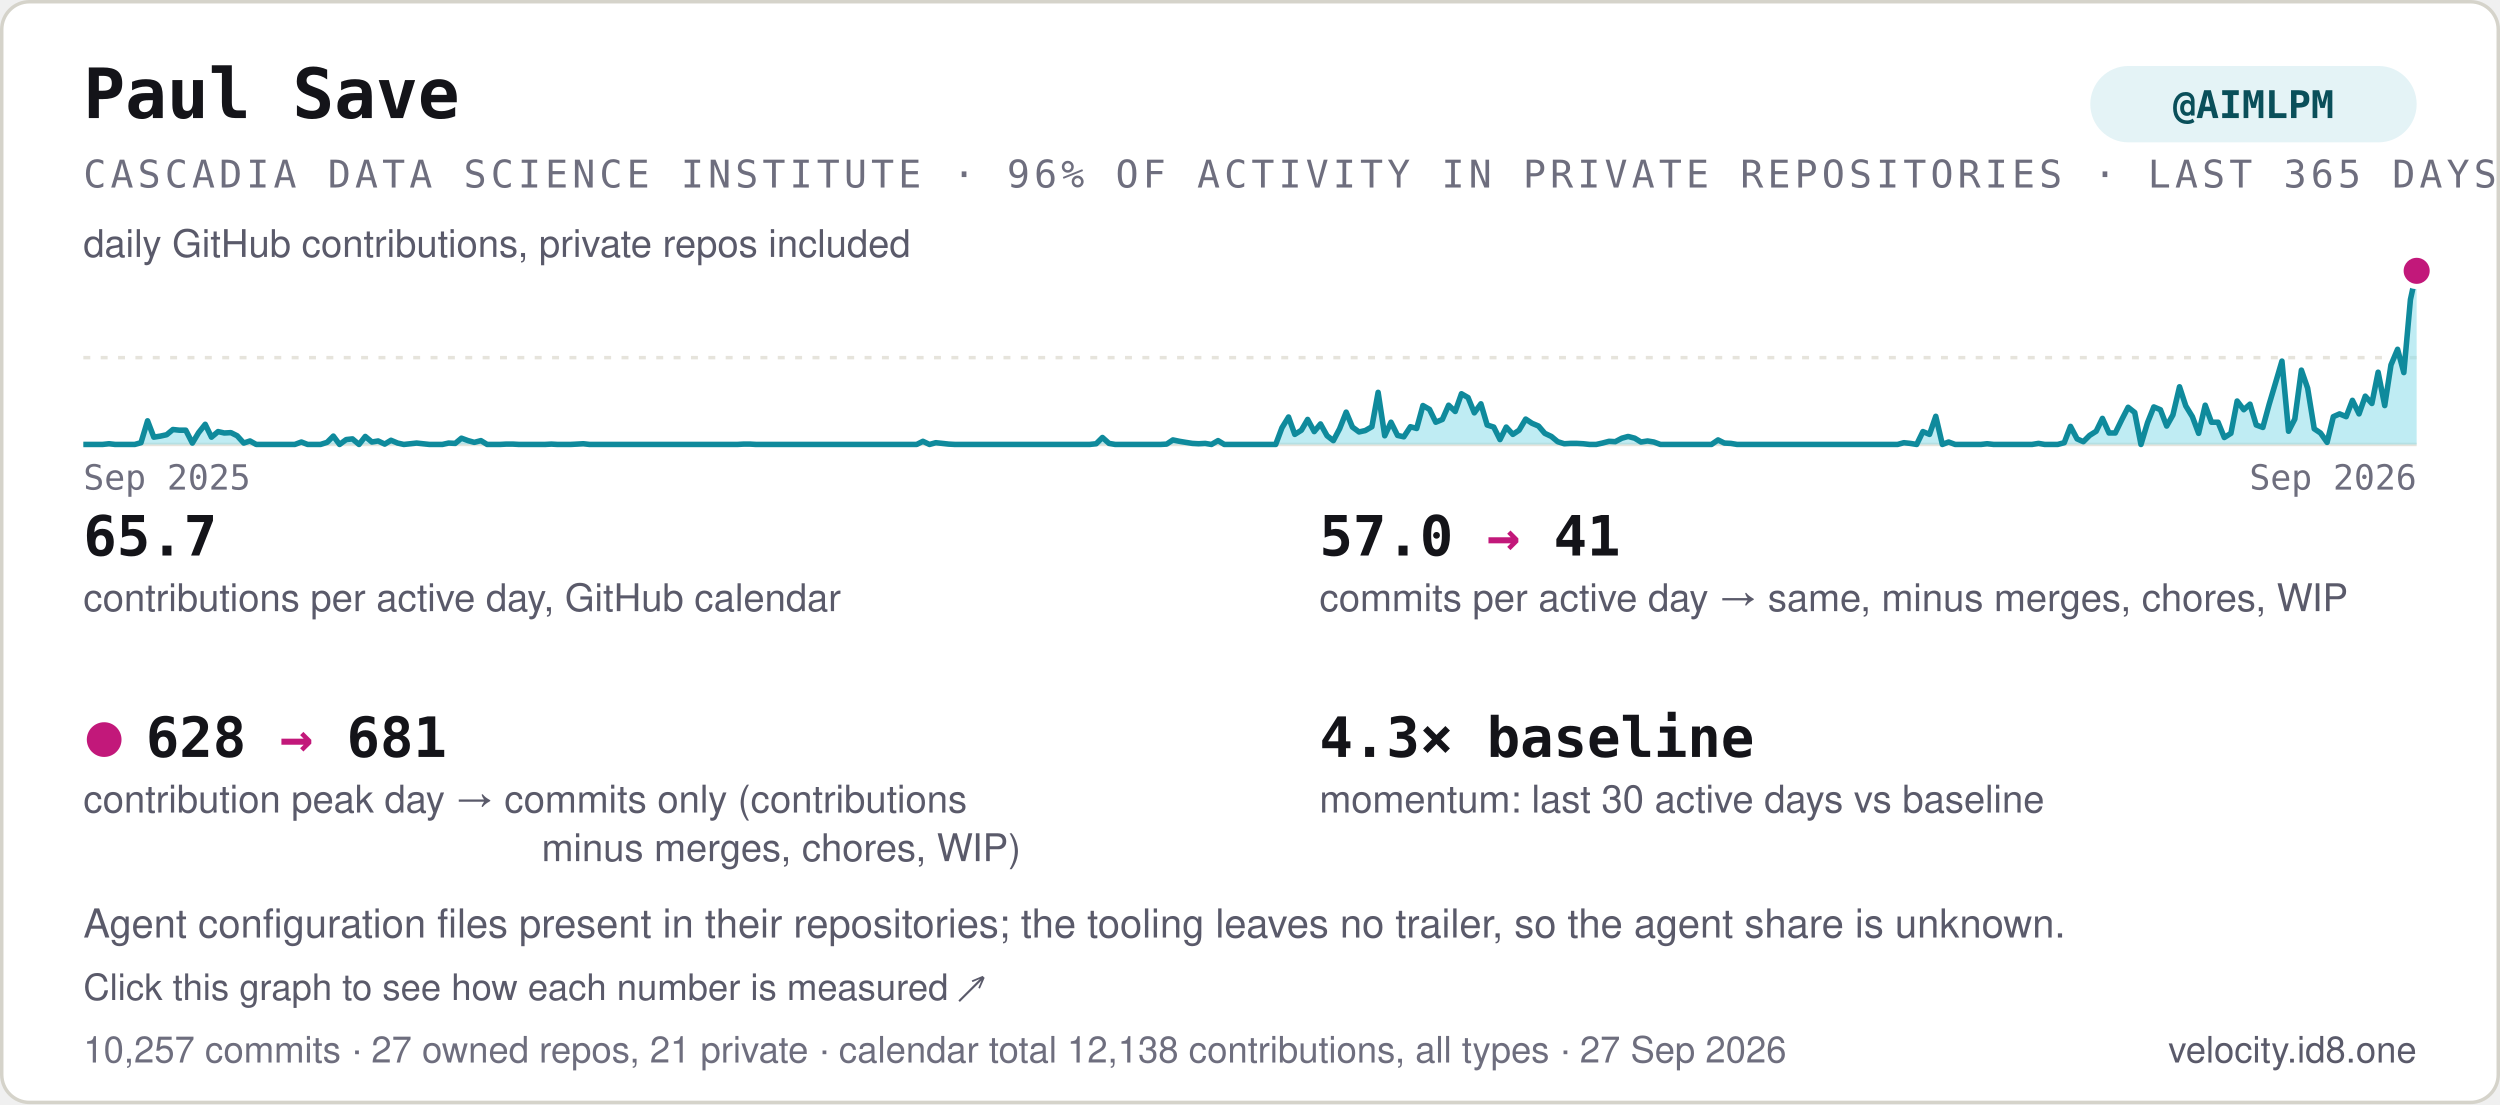
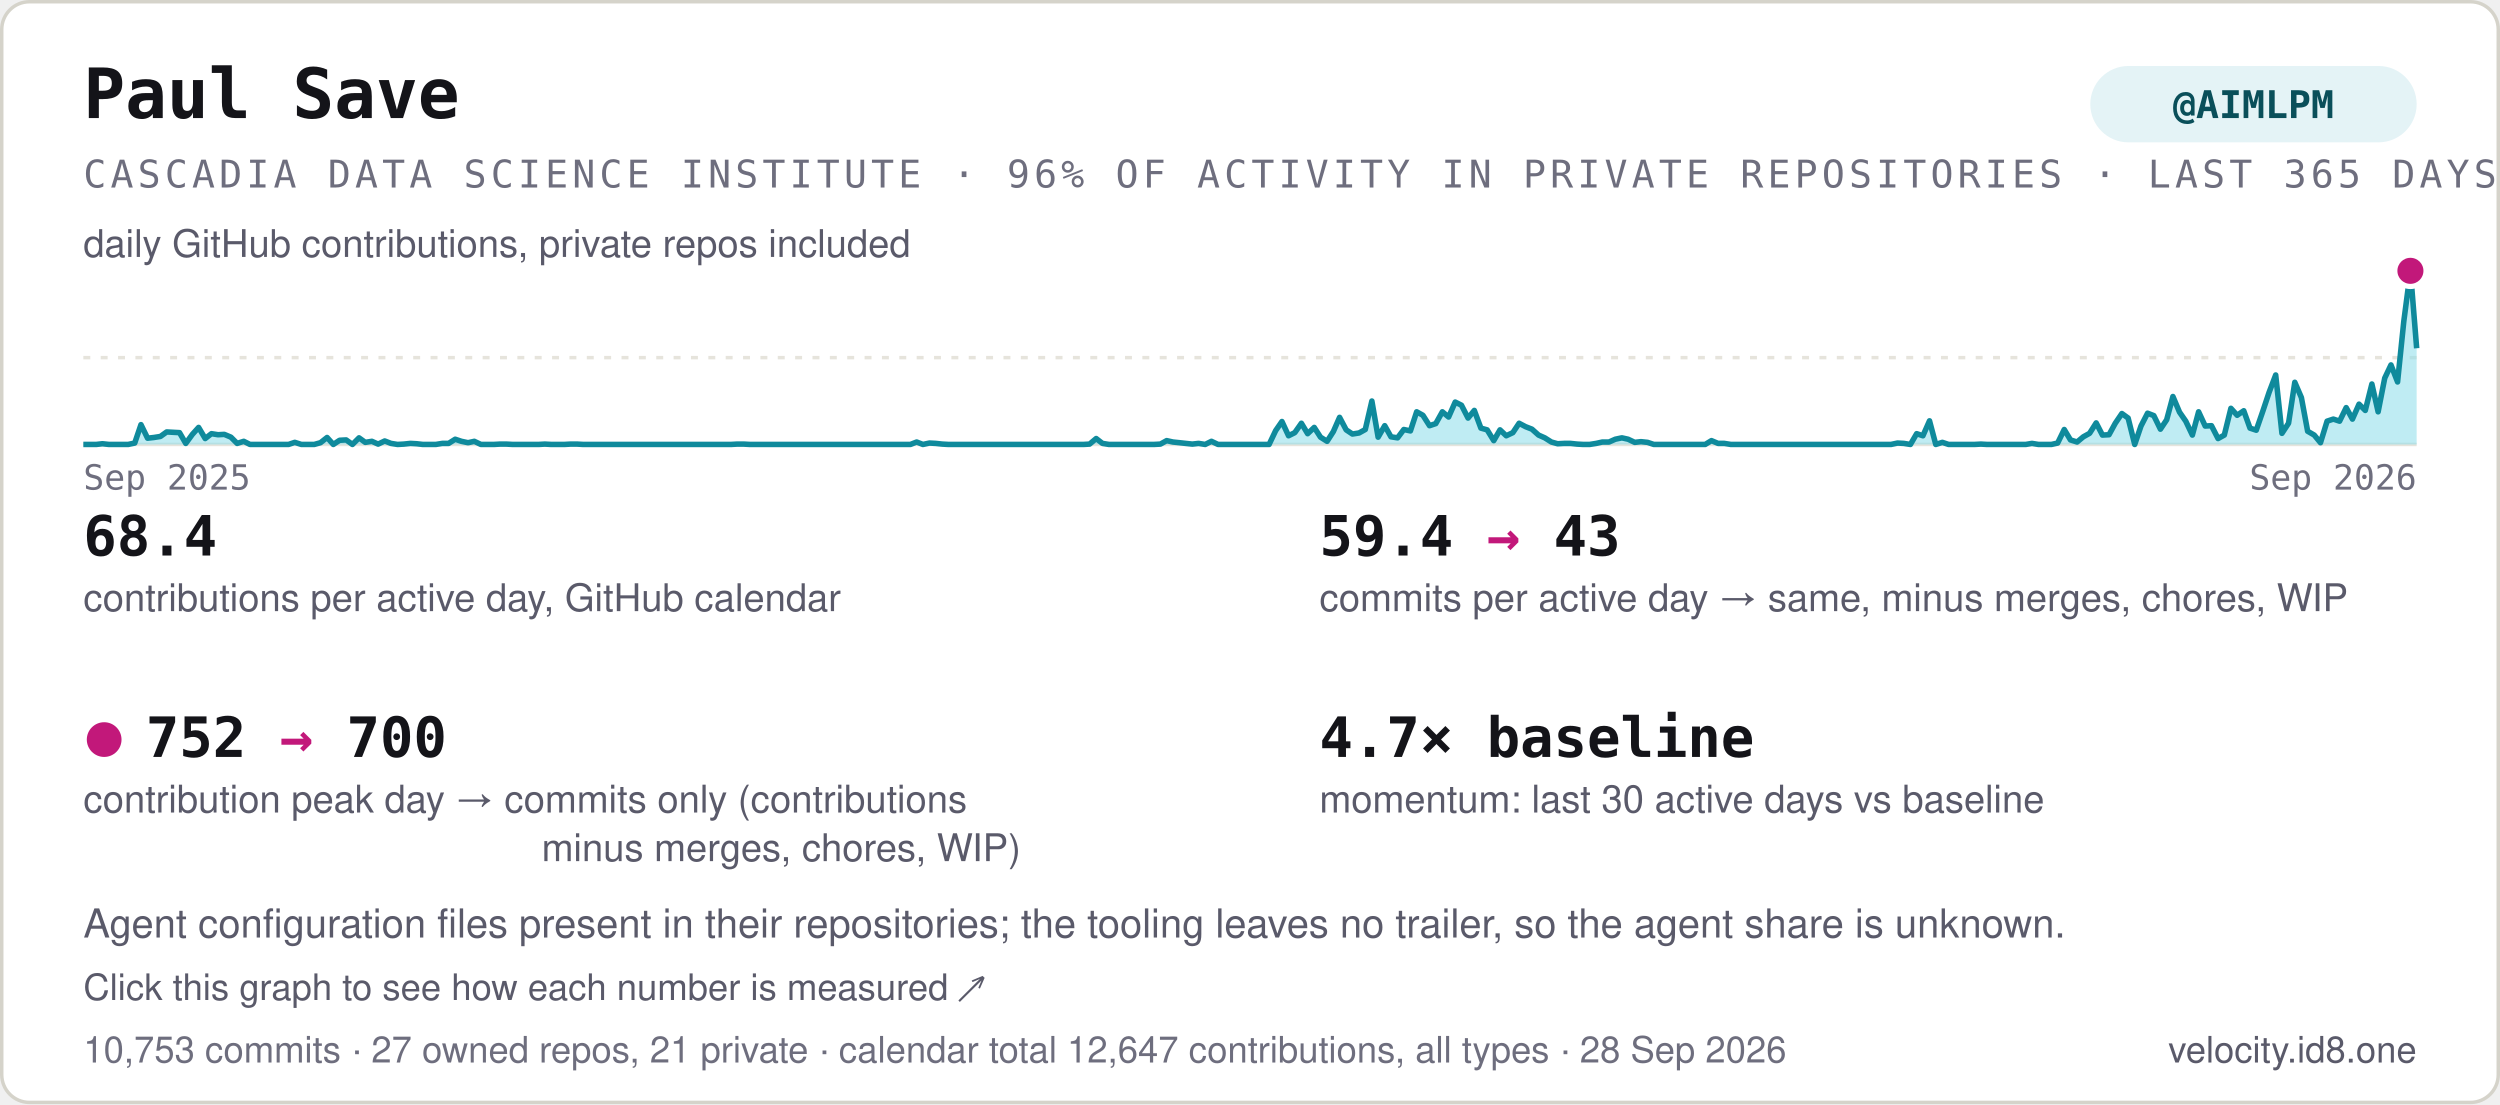
<svg xmlns="http://www.w3.org/2000/svg" width="720" height="318" viewBox="0 0 720 318" role="img" aria-label="Paul Save: Velocity Graph">
  <rect x="0.5" y="0.5" width="719" height="317" rx="8" fill="#FFFFFF" stroke="#D5D3CA" />
  <text x="24" y="34" font-family="Departure Mono, JetBrains Mono, ui-monospace, Menlo, monospace" font-size="20" font-weight="700" fill="#141419">Paul Save</text>
  <text x="24" y="54" font-family="Departure Mono, JetBrains Mono, ui-monospace, Menlo, monospace" font-size="11" letter-spacing="1.2" fill="#6E6E7E">CASCADIA DATA SCIENCE INSTITUTE · 96% OF ACTIVITY IN PRIVATE REPOSITORIES · LAST 365 DAYS</text>
  <rect x="602" y="19" width="94" height="22" rx="11" fill="#E4F3F6" />
  <text x="649" y="34" text-anchor="middle" font-family="Departure Mono, JetBrains Mono, ui-monospace, Menlo, monospace" font-size="11" font-weight="600" fill="#0A4F5A">@AIMLPM</text>
  <line x1="24" x2="696" y1="128" y2="128" stroke="#E6E4DC" />
  <line x1="24" x2="696" y1="103.0" y2="103.0" stroke="#E6E4DC" stroke-dasharray="2 3" />
-   <path d="M24.0,128.0 L25.8,128.0 L27.7,128.0 L29.5,128.0 L31.4,127.8 L33.2,128.0 L35.1,128.0 L36.9,128.0 L38.8,128.0 L40.6,127.5 L42.5,121.2 L44.3,125.9 L46.2,125.6 L48.0,125.2 L49.8,123.7 L51.7,123.9 L53.5,123.9 L55.4,127.6 L57.2,124.6 L59.1,122.2 L60.9,125.9 L62.8,124.3 L64.6,124.7 L66.5,124.6 L68.3,125.5 L70.2,127.6 L72.0,127.0 L73.8,128.0 L75.7,128.0 L77.5,128.0 L79.4,128.0 L81.2,128.0 L83.1,128.0 L84.9,128.0 L86.8,127.3 L88.6,128.0 L90.5,128.0 L92.3,128.0 L94.2,127.4 L96.0,125.6 L97.8,128.0 L99.7,126.6 L101.5,126.4 L103.4,128.0 L105.2,125.7 L107.1,127.3 L108.9,127.0 L110.8,127.9 L112.6,126.8 L114.5,127.6 L116.3,128.0 L118.2,127.8 L120.0,127.6 L121.8,127.8 L123.7,128.0 L125.5,128.0 L127.4,128.0 L129.2,127.6 L131.1,127.7 L132.9,126.2 L134.8,126.9 L136.6,127.4 L138.5,126.9 L140.3,128.0 L142.2,128.0 L144.0,128.0 L145.8,127.9 L147.7,127.9 L149.5,128.0 L151.4,128.0 L153.2,128.0 L155.1,128.0 L156.9,128.0 L158.8,127.9 L160.6,128.0 L162.5,128.0 L164.3,128.0 L166.2,127.9 L168.0,127.8 L169.8,128.0 L171.7,128.0 L173.5,128.0 L175.4,128.0 L177.2,128.0 L179.1,128.0 L180.9,128.0 L182.8,128.0 L184.6,128.0 L186.5,128.0 L188.3,128.0 L190.2,128.0 L192.0,128.0 L193.8,128.0 L195.7,128.0 L197.5,128.0 L199.4,128.0 L201.2,128.0 L203.1,128.0 L204.9,128.0 L206.8,128.0 L208.6,128.0 L210.5,128.0 L212.3,128.0 L214.2,127.9 L216.0,127.9 L217.8,128.0 L219.7,128.0 L221.5,128.0 L223.4,128.0 L225.2,128.0 L227.1,128.0 L228.9,128.0 L230.8,128.0 L232.6,128.0 L234.5,128.0 L236.3,128.0 L238.2,128.0 L240.0,128.0 L241.8,128.0 L243.7,128.0 L245.5,128.0 L247.4,128.0 L249.2,128.0 L251.1,128.0 L252.9,128.0 L254.8,128.0 L256.6,128.0 L258.5,128.0 L260.3,128.0 L262.2,128.0 L264.0,128.0 L265.8,127.1 L267.7,128.0 L269.5,127.5 L271.4,127.7 L273.2,127.9 L275.1,128.0 L276.9,128.0 L278.8,128.0 L280.6,128.0 L282.5,128.0 L284.3,128.0 L286.2,128.0 L288.0,128.0 L289.8,128.0 L291.7,128.0 L293.5,128.0 L295.4,128.0 L297.2,128.0 L299.1,128.0 L300.9,128.0 L302.8,128.0 L304.6,128.0 L306.5,128.0 L308.3,128.0 L310.2,128.0 L312.0,128.0 L313.8,128.0 L315.7,127.8 L317.5,126.0 L319.4,127.7 L321.2,128.0 L323.1,128.0 L324.9,128.0 L326.8,128.0 L328.6,128.0 L330.5,128.0 L332.3,128.0 L334.2,128.0 L336.0,127.9 L337.8,126.7 L339.7,127.1 L341.5,127.4 L343.4,127.7 L345.2,127.8 L347.1,127.7 L348.9,128.0 L350.8,126.9 L352.6,128.0 L354.5,128.0 L356.3,128.0 L358.2,128.0 L360.0,128.0 L361.8,128.0 L363.7,128.0 L365.5,128.0 L367.4,128.0 L369.2,123.2 L371.1,120.1 L372.9,125.1 L374.8,123.9 L376.6,120.8 L378.5,124.3 L380.3,122.1 L382.2,125.5 L384.0,126.9 L385.8,123.5 L387.7,118.7 L389.5,123.0 L391.4,124.4 L393.2,124.0 L395.1,122.9 L396.9,113.0 L398.8,125.5 L400.6,121.6 L402.5,125.4 L404.3,125.8 L406.2,122.9 L408.0,123.4 L409.8,116.8 L411.7,117.9 L413.5,121.6 L415.4,120.8 L417.2,116.7 L419.1,118.5 L420.9,113.4 L422.8,114.5 L424.6,118.9 L426.5,116.3 L428.3,122.4 L430.2,123.0 L432.0,126.6 L433.8,123.0 L435.7,125.1 L437.5,123.9 L439.4,120.7 L441.2,121.9 L443.1,122.7 L444.9,124.8 L446.8,125.7 L448.6,127.2 L450.5,127.8 L452.3,127.7 L454.2,127.7 L456.0,127.8 L457.8,128.0 L459.7,128.0 L461.5,127.6 L463.4,127.1 L465.2,127.2 L467.1,126.2 L468.9,125.7 L470.8,126.2 L472.6,127.3 L474.5,127.0 L476.3,127.3 L478.2,128.0 L480.0,128.0 L481.8,128.0 L483.7,128.0 L485.5,128.0 L487.4,128.0 L489.2,128.0 L491.1,128.0 L492.9,128.0 L494.8,126.7 L496.6,127.6 L498.5,127.7 L500.3,128.0 L502.2,128.0 L504.0,128.0 L505.8,128.0 L507.7,128.0 L509.5,128.0 L511.4,128.0 L513.2,128.0 L515.1,128.0 L516.9,128.0 L518.8,128.0 L520.6,128.0 L522.5,128.0 L524.3,128.0 L526.2,128.0 L528.0,128.0 L529.8,128.0 L531.7,128.0 L533.5,128.0 L535.4,128.0 L537.2,128.0 L539.1,128.0 L540.9,128.0 L542.8,128.0 L544.6,128.0 L546.5,128.0 L548.3,127.5 L550.2,127.7 L552.0,128.0 L553.8,124.3 L555.7,125.1 L557.5,119.9 L559.4,128.0 L561.2,127.3 L563.1,128.0 L564.9,128.0 L566.8,128.0 L568.6,128.0 L570.5,128.0 L572.3,127.8 L574.2,128.0 L576.0,128.0 L577.8,128.0 L579.7,128.0 L581.5,128.0 L583.4,128.0 L585.2,128.0 L587.1,127.7 L588.9,128.0 L590.8,128.0 L592.6,128.0 L594.5,127.5 L596.3,122.8 L598.2,126.4 L600.0,127.2 L601.8,125.4 L603.7,124.2 L605.5,120.5 L607.4,124.7 L609.2,124.7 L611.1,120.8 L612.9,117.3 L614.8,118.8 L616.6,128.0 L618.5,121.7 L620.3,117.2 L622.2,118.0 L624.0,122.7 L625.8,119.5 L627.7,111.4 L629.5,116.9 L631.4,120.0 L633.2,124.8 L635.1,116.7 L636.9,121.6 L638.8,121.6 L640.6,126.0 L642.5,124.8 L644.3,115.5 L646.2,118.0 L648.0,116.4 L649.8,122.4 L651.7,123.1 L653.5,116.5 L655.4,110.1 L657.2,104.0 L659.1,124.2 L660.9,120.7 L662.8,106.6 L664.6,111.8 L666.5,123.5 L668.3,124.7 L670.2,127.4 L672.0,120.0 L673.8,119.2 L675.7,120.0 L677.5,115.3 L679.4,119.2 L681.2,114.1 L683.1,116.2 L684.9,107.2 L686.8,116.8 L688.6,105.1 L690.5,100.6 L692.3,107.3 L694.2,86.3 L696.0,78.0 L696.0,128 L24,128 Z" fill="#8ADCE8" fill-opacity="0.55" />
-   <path d="M24.0,128.0 L25.8,128.0 L27.7,128.0 L29.5,128.0 L31.4,127.8 L33.2,128.0 L35.1,128.0 L36.9,128.0 L38.8,128.0 L40.6,127.5 L42.5,121.2 L44.3,125.9 L46.2,125.6 L48.0,125.2 L49.8,123.7 L51.7,123.9 L53.5,123.9 L55.4,127.6 L57.2,124.6 L59.1,122.2 L60.9,125.9 L62.8,124.3 L64.6,124.7 L66.5,124.6 L68.3,125.5 L70.2,127.6 L72.0,127.0 L73.8,128.0 L75.7,128.0 L77.5,128.0 L79.4,128.0 L81.2,128.0 L83.1,128.0 L84.9,128.0 L86.8,127.3 L88.6,128.0 L90.5,128.0 L92.3,128.0 L94.2,127.4 L96.0,125.6 L97.8,128.0 L99.7,126.6 L101.5,126.4 L103.4,128.0 L105.2,125.7 L107.1,127.3 L108.9,127.0 L110.8,127.9 L112.6,126.8 L114.5,127.6 L116.3,128.0 L118.2,127.8 L120.0,127.6 L121.8,127.8 L123.7,128.0 L125.5,128.0 L127.4,128.0 L129.2,127.6 L131.1,127.7 L132.9,126.2 L134.8,126.9 L136.6,127.4 L138.5,126.9 L140.3,128.0 L142.2,128.0 L144.0,128.0 L145.8,127.9 L147.7,127.9 L149.5,128.0 L151.4,128.0 L153.2,128.0 L155.1,128.0 L156.9,128.0 L158.8,127.9 L160.6,128.0 L162.5,128.0 L164.3,128.0 L166.2,127.9 L168.0,127.8 L169.8,128.0 L171.7,128.0 L173.5,128.0 L175.4,128.0 L177.2,128.0 L179.1,128.0 L180.9,128.0 L182.8,128.0 L184.6,128.0 L186.5,128.0 L188.3,128.0 L190.2,128.0 L192.0,128.0 L193.8,128.0 L195.7,128.0 L197.5,128.0 L199.4,128.0 L201.2,128.0 L203.1,128.0 L204.9,128.0 L206.8,128.0 L208.6,128.0 L210.5,128.0 L212.3,128.0 L214.2,127.9 L216.0,127.9 L217.8,128.0 L219.7,128.0 L221.5,128.0 L223.4,128.0 L225.2,128.0 L227.1,128.0 L228.9,128.0 L230.8,128.0 L232.6,128.0 L234.5,128.0 L236.3,128.0 L238.2,128.0 L240.0,128.0 L241.8,128.0 L243.7,128.0 L245.5,128.0 L247.4,128.0 L249.2,128.0 L251.1,128.0 L252.9,128.0 L254.8,128.0 L256.6,128.0 L258.5,128.0 L260.3,128.0 L262.2,128.0 L264.0,128.0 L265.8,127.1 L267.7,128.0 L269.5,127.5 L271.4,127.7 L273.2,127.9 L275.1,128.0 L276.9,128.0 L278.8,128.0 L280.6,128.0 L282.5,128.0 L284.3,128.0 L286.2,128.0 L288.0,128.0 L289.8,128.0 L291.7,128.0 L293.5,128.0 L295.4,128.0 L297.2,128.0 L299.1,128.0 L300.9,128.0 L302.8,128.0 L304.6,128.0 L306.5,128.0 L308.3,128.0 L310.2,128.0 L312.0,128.0 L313.8,128.0 L315.7,127.8 L317.5,126.0 L319.4,127.7 L321.2,128.0 L323.1,128.0 L324.9,128.0 L326.8,128.0 L328.6,128.0 L330.5,128.0 L332.3,128.0 L334.2,128.0 L336.0,127.9 L337.8,126.7 L339.7,127.1 L341.5,127.4 L343.4,127.7 L345.2,127.8 L347.1,127.7 L348.9,128.0 L350.8,126.9 L352.6,128.0 L354.5,128.0 L356.3,128.0 L358.2,128.0 L360.0,128.0 L361.8,128.0 L363.7,128.0 L365.5,128.0 L367.4,128.0 L369.2,123.2 L371.1,120.1 L372.9,125.1 L374.8,123.9 L376.6,120.8 L378.5,124.3 L380.3,122.1 L382.2,125.5 L384.0,126.9 L385.8,123.5 L387.7,118.7 L389.5,123.0 L391.4,124.4 L393.2,124.0 L395.1,122.9 L396.9,113.0 L398.8,125.5 L400.6,121.6 L402.5,125.4 L404.3,125.8 L406.2,122.9 L408.0,123.4 L409.8,116.8 L411.7,117.9 L413.5,121.6 L415.4,120.8 L417.2,116.7 L419.1,118.5 L420.9,113.4 L422.8,114.5 L424.6,118.9 L426.5,116.3 L428.3,122.4 L430.2,123.0 L432.0,126.6 L433.8,123.0 L435.7,125.1 L437.5,123.9 L439.4,120.7 L441.2,121.9 L443.1,122.7 L444.9,124.8 L446.8,125.7 L448.6,127.2 L450.5,127.8 L452.3,127.7 L454.2,127.7 L456.0,127.8 L457.8,128.0 L459.7,128.0 L461.5,127.6 L463.4,127.1 L465.2,127.2 L467.1,126.2 L468.9,125.7 L470.8,126.2 L472.6,127.3 L474.5,127.0 L476.3,127.3 L478.2,128.0 L480.0,128.0 L481.8,128.0 L483.7,128.0 L485.5,128.0 L487.4,128.0 L489.2,128.0 L491.1,128.0 L492.9,128.0 L494.8,126.7 L496.6,127.6 L498.5,127.7 L500.3,128.0 L502.2,128.0 L504.0,128.0 L505.8,128.0 L507.7,128.0 L509.5,128.0 L511.4,128.0 L513.2,128.0 L515.1,128.0 L516.9,128.0 L518.8,128.0 L520.6,128.0 L522.5,128.0 L524.3,128.0 L526.2,128.0 L528.0,128.0 L529.8,128.0 L531.7,128.0 L533.5,128.0 L535.4,128.0 L537.2,128.0 L539.1,128.0 L540.9,128.0 L542.8,128.0 L544.6,128.0 L546.5,128.0 L548.3,127.5 L550.2,127.7 L552.0,128.0 L553.8,124.3 L555.7,125.1 L557.5,119.9 L559.4,128.0 L561.2,127.3 L563.1,128.0 L564.9,128.0 L566.8,128.0 L568.6,128.0 L570.5,128.0 L572.3,127.8 L574.2,128.0 L576.0,128.0 L577.8,128.0 L579.7,128.0 L581.5,128.0 L583.4,128.0 L585.2,128.0 L587.1,127.7 L588.9,128.0 L590.8,128.0 L592.6,128.0 L594.5,127.5 L596.3,122.8 L598.2,126.4 L600.0,127.2 L601.8,125.4 L603.7,124.2 L605.5,120.5 L607.4,124.7 L609.2,124.7 L611.1,120.8 L612.9,117.3 L614.8,118.8 L616.6,128.0 L618.5,121.7 L620.3,117.2 L622.2,118.0 L624.0,122.7 L625.8,119.5 L627.7,111.4 L629.5,116.9 L631.4,120.0 L633.2,124.8 L635.1,116.7 L636.9,121.6 L638.8,121.6 L640.6,126.0 L642.5,124.8 L644.3,115.5 L646.2,118.0 L648.0,116.4 L649.8,122.4 L651.7,123.1 L653.5,116.5 L655.4,110.1 L657.2,104.0 L659.1,124.2 L660.9,120.7 L662.8,106.6 L664.6,111.8 L666.5,123.5 L668.3,124.7 L670.2,127.4 L672.0,120.0 L673.8,119.2 L675.7,120.0 L677.5,115.3 L679.4,119.2 L681.2,114.1 L683.1,116.2 L684.9,107.2 L686.8,116.8 L688.6,105.1 L690.5,100.6 L692.3,107.3 L694.2,86.3 L696.0,78.0" fill="none" stroke="#0F8A9C" stroke-width="1.6" stroke-linejoin="round" />
-   <circle cx="696.0" cy="78.0" r="4.5" fill="#C2187A" stroke="#FFFFFF" stroke-width="1.5" />
+   <path d="M24.0,128.0 L25.8,128.0 L27.7,128.0 L29.5,127.8 L31.4,128.0 L33.2,128.0 L35.1,128.0 L36.9,128.0 L38.8,127.6 L40.6,122.3 L42.5,126.2 L44.3,126.0 L46.2,125.7 L48.0,124.4 L49.8,124.5 L51.7,124.6 L53.5,127.7 L55.4,125.1 L57.2,123.1 L59.1,126.3 L60.9,124.9 L62.8,125.2 L64.6,125.1 L66.5,125.9 L68.3,127.7 L70.2,127.1 L72.0,128.0 L73.8,128.0 L75.7,128.0 L77.5,128.0 L79.4,128.0 L81.2,128.0 L83.1,128.0 L84.9,127.4 L86.8,128.0 L88.6,128.0 L90.5,128.0 L92.3,127.5 L94.2,126.0 L96.0,128.0 L97.8,126.8 L99.7,126.7 L101.5,128.0 L103.4,126.1 L105.2,127.4 L107.1,127.1 L108.9,127.9 L110.8,127.0 L112.6,127.7 L114.5,128.0 L116.3,127.9 L118.2,127.7 L120.0,127.8 L121.8,128.0 L123.7,128.0 L125.5,128.0 L127.4,127.7 L129.2,127.7 L131.1,126.5 L132.9,127.1 L134.8,127.5 L136.6,127.1 L138.5,128.0 L140.3,128.0 L142.2,128.0 L144.0,127.9 L145.8,127.9 L147.7,128.0 L149.5,128.0 L151.4,128.0 L153.2,128.0 L155.1,128.0 L156.9,127.9 L158.8,128.0 L160.6,128.0 L162.5,128.0 L164.3,127.9 L166.2,127.9 L168.0,128.0 L169.8,128.0 L171.7,128.0 L173.5,128.0 L175.4,128.0 L177.2,128.0 L179.1,128.0 L180.9,128.0 L182.8,128.0 L184.6,128.0 L186.5,128.0 L188.3,128.0 L190.2,128.0 L192.0,128.0 L193.8,128.0 L195.7,128.0 L197.5,128.0 L199.4,128.0 L201.2,128.0 L203.1,128.0 L204.9,128.0 L206.8,128.0 L208.6,128.0 L210.5,128.0 L212.3,127.9 L214.2,127.9 L216.0,128.0 L217.8,128.0 L219.7,128.0 L221.5,128.0 L223.4,128.0 L225.2,128.0 L227.1,128.0 L228.9,128.0 L230.8,128.0 L232.6,128.0 L234.5,128.0 L236.3,128.0 L238.2,128.0 L240.0,128.0 L241.8,128.0 L243.7,128.0 L245.5,128.0 L247.4,128.0 L249.2,128.0 L251.1,128.0 L252.9,128.0 L254.8,128.0 L256.6,128.0 L258.5,128.0 L260.3,128.0 L262.2,128.0 L264.0,127.3 L265.8,128.0 L267.7,127.6 L269.5,127.7 L271.4,127.9 L273.2,128.0 L275.1,128.0 L276.9,128.0 L278.8,128.0 L280.6,128.0 L282.5,128.0 L284.3,128.0 L286.2,128.0 L288.0,128.0 L289.8,128.0 L291.7,128.0 L293.5,128.0 L295.4,128.0 L297.2,128.0 L299.1,128.0 L300.9,128.0 L302.8,128.0 L304.6,128.0 L306.5,128.0 L308.3,128.0 L310.2,128.0 L312.0,128.0 L313.8,127.9 L315.7,126.3 L317.5,127.7 L319.4,128.0 L321.2,128.0 L323.1,128.0 L324.9,128.0 L326.8,128.0 L328.6,128.0 L330.5,128.0 L332.3,128.0 L334.2,127.9 L336.0,126.9 L337.8,127.3 L339.7,127.5 L341.5,127.7 L343.4,127.9 L345.2,127.7 L347.1,128.0 L348.9,127.1 L350.8,128.0 L352.6,128.0 L354.5,128.0 L356.3,128.0 L358.2,128.0 L360.0,128.0 L361.8,128.0 L363.7,128.0 L365.5,128.0 L367.4,124.0 L369.2,121.4 L371.1,125.5 L372.9,124.6 L374.8,121.9 L376.6,124.9 L378.5,123.1 L380.3,125.9 L382.2,127.1 L384.0,124.3 L385.8,120.2 L387.7,123.8 L389.5,125.0 L391.4,124.7 L393.2,123.7 L395.1,115.5 L396.9,125.9 L398.8,122.6 L400.6,125.8 L402.5,126.1 L404.3,123.7 L406.2,124.1 L408.0,118.6 L409.8,119.6 L411.7,122.6 L413.5,122.0 L415.4,118.6 L417.2,120.1 L419.1,115.8 L420.9,116.7 L422.8,120.4 L424.6,118.2 L426.5,123.3 L428.3,123.8 L430.2,126.9 L432.0,123.8 L433.8,125.5 L435.7,124.6 L437.5,121.9 L439.4,122.9 L441.2,123.6 L443.1,125.3 L444.9,126.1 L446.8,127.3 L448.6,127.8 L450.5,127.7 L452.3,127.7 L454.2,127.9 L456.0,128.0 L457.8,128.0 L459.7,127.7 L461.5,127.3 L463.4,127.3 L465.2,126.5 L467.1,126.1 L468.9,126.5 L470.8,127.4 L472.6,127.2 L474.5,127.4 L476.3,128.0 L478.2,128.0 L480.0,128.0 L481.8,128.0 L483.7,128.0 L485.5,128.0 L487.4,128.0 L489.2,128.0 L491.1,128.0 L492.9,126.9 L494.8,127.7 L496.6,127.7 L498.5,128.0 L500.3,128.0 L502.2,128.0 L504.0,128.0 L505.8,128.0 L507.7,128.0 L509.5,128.0 L511.4,128.0 L513.2,128.0 L515.1,128.0 L516.9,128.0 L518.8,128.0 L520.6,128.0 L522.5,128.0 L524.3,128.0 L526.2,128.0 L528.0,128.0 L529.8,128.0 L531.7,128.0 L533.5,128.0 L535.4,128.0 L537.2,128.0 L539.1,128.0 L540.9,128.0 L542.8,128.0 L544.6,128.0 L546.5,127.6 L548.3,127.7 L550.2,128.0 L552.0,124.9 L553.8,125.5 L555.7,121.2 L557.5,128.0 L559.4,127.4 L561.2,128.0 L563.1,128.0 L564.9,128.0 L566.8,128.0 L568.6,128.0 L570.5,127.9 L572.3,128.0 L574.2,128.0 L576.0,128.0 L577.8,128.0 L579.7,128.0 L581.5,128.0 L583.4,128.0 L585.2,127.7 L587.1,128.0 L588.9,128.0 L590.8,128.0 L592.6,127.6 L594.5,123.7 L596.3,126.7 L598.2,127.3 L600.0,125.8 L601.8,124.8 L603.7,121.8 L605.5,125.3 L607.4,125.2 L609.2,121.9 L611.1,119.1 L612.9,120.4 L614.8,128.0 L616.6,122.7 L618.5,119.0 L620.3,119.7 L622.2,123.6 L624.0,120.9 L625.8,114.2 L627.7,118.7 L629.5,121.3 L631.4,125.3 L633.2,118.6 L635.1,122.7 L636.9,122.6 L638.8,126.3 L640.6,125.3 L642.5,117.6 L644.3,119.6 L646.2,118.3 L648.0,123.3 L649.8,123.9 L651.7,118.4 L653.5,113.0 L655.4,108.0 L657.2,124.8 L659.1,121.9 L660.9,110.1 L662.8,114.5 L664.6,124.2 L666.5,125.3 L668.3,127.5 L670.2,121.3 L672.0,120.7 L673.8,121.3 L675.7,117.4 L677.5,120.7 L679.4,116.4 L681.2,118.2 L683.1,110.6 L684.9,118.6 L686.8,108.9 L688.6,105.1 L690.5,110.0 L692.3,92.5 L694.2,78.0 L696.0,100.3 L696.0,128 L24,128 Z" fill="#8ADCE8" fill-opacity="0.55" />
+   <path d="M24.0,128.0 L25.8,128.0 L27.7,128.0 L29.5,127.8 L31.4,128.0 L33.2,128.0 L35.1,128.0 L36.9,128.0 L38.8,127.6 L40.6,122.3 L42.5,126.2 L44.3,126.0 L46.2,125.7 L48.0,124.4 L49.8,124.5 L51.7,124.6 L53.5,127.7 L55.4,125.1 L57.2,123.1 L59.1,126.3 L60.9,124.9 L62.8,125.2 L64.6,125.1 L66.5,125.9 L68.3,127.7 L70.2,127.1 L72.0,128.0 L73.8,128.0 L75.7,128.0 L77.5,128.0 L79.4,128.0 L81.2,128.0 L83.1,128.0 L84.9,127.4 L86.8,128.0 L88.6,128.0 L90.5,128.0 L92.3,127.5 L94.2,126.0 L96.0,128.0 L97.8,126.8 L99.7,126.7 L101.5,128.0 L103.4,126.1 L105.2,127.4 L107.1,127.1 L108.9,127.9 L110.8,127.0 L112.6,127.7 L114.5,128.0 L116.3,127.9 L118.2,127.7 L120.0,127.8 L121.8,128.0 L123.7,128.0 L125.5,128.0 L127.4,127.7 L129.2,127.7 L131.1,126.5 L132.9,127.1 L134.8,127.5 L136.6,127.1 L138.5,128.0 L140.3,128.0 L142.2,128.0 L144.0,127.9 L145.8,127.9 L147.7,128.0 L149.5,128.0 L151.4,128.0 L153.2,128.0 L155.1,128.0 L156.9,127.9 L158.8,128.0 L160.6,128.0 L162.5,128.0 L164.3,127.9 L166.2,127.9 L168.0,128.0 L169.8,128.0 L171.7,128.0 L173.5,128.0 L175.4,128.0 L177.2,128.0 L179.1,128.0 L180.9,128.0 L182.8,128.0 L184.6,128.0 L186.5,128.0 L188.3,128.0 L190.2,128.0 L192.0,128.0 L193.8,128.0 L195.7,128.0 L197.5,128.0 L199.4,128.0 L201.2,128.0 L203.1,128.0 L204.9,128.0 L206.8,128.0 L208.6,128.0 L210.5,128.0 L212.3,127.9 L214.2,127.9 L216.0,128.0 L217.8,128.0 L219.7,128.0 L221.5,128.0 L223.4,128.0 L225.2,128.0 L227.1,128.0 L228.9,128.0 L230.8,128.0 L232.6,128.0 L234.5,128.0 L236.3,128.0 L238.2,128.0 L240.0,128.0 L241.8,128.0 L243.7,128.0 L245.5,128.0 L247.4,128.0 L249.2,128.0 L251.1,128.0 L252.9,128.0 L254.8,128.0 L256.6,128.0 L258.5,128.0 L260.3,128.0 L262.2,128.0 L264.0,127.3 L265.8,128.0 L267.7,127.6 L269.5,127.7 L271.4,127.9 L273.2,128.0 L275.1,128.0 L276.9,128.0 L278.8,128.0 L280.6,128.0 L282.5,128.0 L284.3,128.0 L286.2,128.0 L288.0,128.0 L289.8,128.0 L291.7,128.0 L293.5,128.0 L295.4,128.0 L297.2,128.0 L299.1,128.0 L300.9,128.0 L302.8,128.0 L304.6,128.0 L306.5,128.0 L308.3,128.0 L310.2,128.0 L312.0,128.0 L313.8,127.9 L315.7,126.3 L317.5,127.7 L319.4,128.0 L321.2,128.0 L323.1,128.0 L324.9,128.0 L326.8,128.0 L328.6,128.0 L330.5,128.0 L332.3,128.0 L334.2,127.9 L336.0,126.9 L337.8,127.3 L339.7,127.5 L341.5,127.7 L343.4,127.9 L345.2,127.7 L347.1,128.0 L348.9,127.1 L350.8,128.0 L352.6,128.0 L354.5,128.0 L356.3,128.0 L358.2,128.0 L360.0,128.0 L361.8,128.0 L363.7,128.0 L365.5,128.0 L367.4,124.0 L369.2,121.4 L371.1,125.5 L372.9,124.6 L374.8,121.9 L376.6,124.9 L378.5,123.1 L380.3,125.9 L382.2,127.1 L384.0,124.3 L385.8,120.2 L387.7,123.8 L389.5,125.0 L391.4,124.7 L393.2,123.7 L395.1,115.5 L396.9,125.9 L398.8,122.6 L400.6,125.8 L402.5,126.1 L404.3,123.7 L406.2,124.1 L408.0,118.6 L409.8,119.6 L411.7,122.6 L413.5,122.0 L415.4,118.6 L417.2,120.1 L419.1,115.8 L420.9,116.7 L422.8,120.4 L424.6,118.2 L426.5,123.3 L428.3,123.8 L430.2,126.9 L432.0,123.8 L433.8,125.5 L435.7,124.6 L437.5,121.9 L439.4,122.9 L441.2,123.6 L443.1,125.3 L444.9,126.1 L446.8,127.3 L448.6,127.8 L450.5,127.7 L452.3,127.7 L454.2,127.9 L456.0,128.0 L457.8,128.0 L459.7,127.7 L461.5,127.3 L463.4,127.3 L465.2,126.5 L467.1,126.1 L468.9,126.5 L470.8,127.4 L472.6,127.2 L474.5,127.4 L476.3,128.0 L478.2,128.0 L480.0,128.0 L481.8,128.0 L483.7,128.0 L485.5,128.0 L487.4,128.0 L489.2,128.0 L491.1,128.0 L492.9,126.9 L494.8,127.7 L496.6,127.7 L498.5,128.0 L500.3,128.0 L502.2,128.0 L504.0,128.0 L505.8,128.0 L507.7,128.0 L509.5,128.0 L511.4,128.0 L513.2,128.0 L515.1,128.0 L516.9,128.0 L518.8,128.0 L520.6,128.0 L522.5,128.0 L524.3,128.0 L526.2,128.0 L528.0,128.0 L529.8,128.0 L531.7,128.0 L533.5,128.0 L535.4,128.0 L537.2,128.0 L539.1,128.0 L540.9,128.0 L542.8,128.0 L544.6,128.0 L546.5,127.6 L548.3,127.7 L550.2,128.0 L552.0,124.9 L553.8,125.5 L555.7,121.2 L557.5,128.0 L559.4,127.4 L561.2,128.0 L563.1,128.0 L564.9,128.0 L566.8,128.0 L568.6,128.0 L570.5,127.9 L572.3,128.0 L574.2,128.0 L576.0,128.0 L577.8,128.0 L579.7,128.0 L581.5,128.0 L583.4,128.0 L585.2,127.7 L587.1,128.0 L588.9,128.0 L590.8,128.0 L592.6,127.6 L594.5,123.7 L596.3,126.7 L598.2,127.3 L600.0,125.8 L601.8,124.8 L603.7,121.8 L605.5,125.3 L607.4,125.2 L609.2,121.9 L611.1,119.1 L612.9,120.4 L614.8,128.0 L616.6,122.7 L618.5,119.0 L620.3,119.7 L622.2,123.6 L624.0,120.9 L625.8,114.2 L627.7,118.7 L629.5,121.3 L631.4,125.3 L633.2,118.6 L635.1,122.7 L636.9,122.6 L638.8,126.3 L640.6,125.3 L642.5,117.6 L644.3,119.6 L646.2,118.3 L648.0,123.3 L649.8,123.9 L651.7,118.4 L653.5,113.0 L655.4,108.0 L657.2,124.8 L659.1,121.9 L660.9,110.1 L662.8,114.5 L664.6,124.2 L666.5,125.3 L668.3,127.5 L670.2,121.3 L672.0,120.7 L673.8,121.3 L675.7,117.4 L677.5,120.7 L679.4,116.4 L681.2,118.2 L683.1,110.6 L684.9,118.6 L686.8,108.9 L688.6,105.1 L690.5,110.0 L692.3,92.5 L694.2,78.0 L696.0,100.3" fill="none" stroke="#0F8A9C" stroke-width="1.6" stroke-linejoin="round" />
+   <circle cx="694.2" cy="78.0" r="4.5" fill="#C2187A" stroke="#FFFFFF" stroke-width="1.5" />
  <text x="24" y="141" font-family="Departure Mono, JetBrains Mono, ui-monospace, Menlo, monospace" font-size="10" fill="#6E6E7E">Sep 2025</text>
  <text x="696" y="141" text-anchor="end" font-family="Departure Mono, JetBrains Mono, ui-monospace, Menlo, monospace" font-size="10" fill="#6E6E7E">Sep 2026</text>
  <text x="24" y="74" font-family="-apple-system, BlinkMacSystemFont, 'Segoe UI', Helvetica, Arial, sans-serif" font-size="11" fill="#5A5A6A">daily GitHub contributions, private repos included</text>
-   <text x="24" y="160" font-family="Departure Mono, JetBrains Mono, ui-monospace, Menlo, monospace" font-size="16" font-weight="600" fill="#141419">65.7</text>
+   <text x="24" y="160" font-family="Departure Mono, JetBrains Mono, ui-monospace, Menlo, monospace" font-size="16" font-weight="600" fill="#141419">68.4</text>
  <text x="24" y="176" font-family="-apple-system, BlinkMacSystemFont, 'Segoe UI', Helvetica, Arial, sans-serif" font-size="11" fill="#5A5A6A">contributions per active day, GitHub calendar</text>
-   <text x="380" y="160" font-family="Departure Mono, JetBrains Mono, ui-monospace, Menlo, monospace" font-size="16" font-weight="600" fill="#141419">57.0 <tspan fill="#C2187A">→</tspan> 41</text>
+   <text x="380" y="160" font-family="Departure Mono, JetBrains Mono, ui-monospace, Menlo, monospace" font-size="16" font-weight="600" fill="#141419">59.4 <tspan fill="#C2187A">→</tspan> 43</text>
  <text x="380" y="176" font-family="-apple-system, BlinkMacSystemFont, 'Segoe UI', Helvetica, Arial, sans-serif" font-size="11" fill="#5A5A6A">commits per active day → same, minus merges, chores, WIP</text>
  <circle cx="30" cy="213" r="5" fill="#C2187A" />
-   <text x="42" y="218" font-family="Departure Mono, JetBrains Mono, ui-monospace, Menlo, monospace" font-size="16" font-weight="600" fill="#141419">628 <tspan fill="#C2187A">→</tspan> 681</text>
+   <text x="42" y="218" font-family="Departure Mono, JetBrains Mono, ui-monospace, Menlo, monospace" font-size="16" font-weight="600" fill="#141419">752 <tspan fill="#C2187A">→</tspan> 700</text>
  <text x="24" y="234" font-family="-apple-system, BlinkMacSystemFont, 'Segoe UI', Helvetica, Arial, sans-serif" font-size="11" fill="#5A5A6A">contribution peak day → commits only (contributions</text>
  <text x="156" y="248" font-family="-apple-system, BlinkMacSystemFont, 'Segoe UI', Helvetica, Arial, sans-serif" font-size="11" fill="#5A5A6A">minus merges, chores, WIP)</text>
-   <text x="380" y="218" font-family="Departure Mono, JetBrains Mono, ui-monospace, Menlo, monospace" font-size="16" font-weight="600" fill="#141419">4.3× baseline</text>
+   <text x="380" y="218" font-family="Departure Mono, JetBrains Mono, ui-monospace, Menlo, monospace" font-size="16" font-weight="600" fill="#141419">4.7× baseline</text>
  <text x="380" y="234" font-family="-apple-system, BlinkMacSystemFont, 'Segoe UI', Helvetica, Arial, sans-serif" font-size="11" fill="#5A5A6A">momentum: last 30 active days vs baseline</text>
  <text x="24" y="270" font-family="-apple-system, BlinkMacSystemFont, 'Segoe UI', Helvetica, Arial, sans-serif" font-size="11.5" fill="#5A5A6A">Agent configuration files present in their repositories; the tooling leaves no trailer, so the agent share is unknown.</text>
  <text x="24" y="288" font-family="-apple-system, BlinkMacSystemFont, 'Segoe UI', Helvetica, Arial, sans-serif" font-size="10.5" fill="#5A5A6A">Click this graph to see how each number is measured ↗</text>
-   <text x="24" y="306" font-family="-apple-system, BlinkMacSystemFont, 'Segoe UI', Helvetica, Arial, sans-serif" font-size="10.5" fill="#6E6E7E">10,257 commits · 27 owned repos, 21 private · calendar total 12,138 contributions, all types · 27 Sep 2026</text>
+   <text x="24" y="306" font-family="-apple-system, BlinkMacSystemFont, 'Segoe UI', Helvetica, Arial, sans-serif" font-size="10.5" fill="#6E6E7E">10,753 commits · 27 owned repos, 21 private · calendar total 12,647 contributions, all types · 28 Sep 2026</text>
  <text x="696" y="306" text-anchor="end" font-family="-apple-system, BlinkMacSystemFont, 'Segoe UI', Helvetica, Arial, sans-serif" font-size="10.5" fill="#5A5A6A">velocity.id8.one</text>
</svg>
